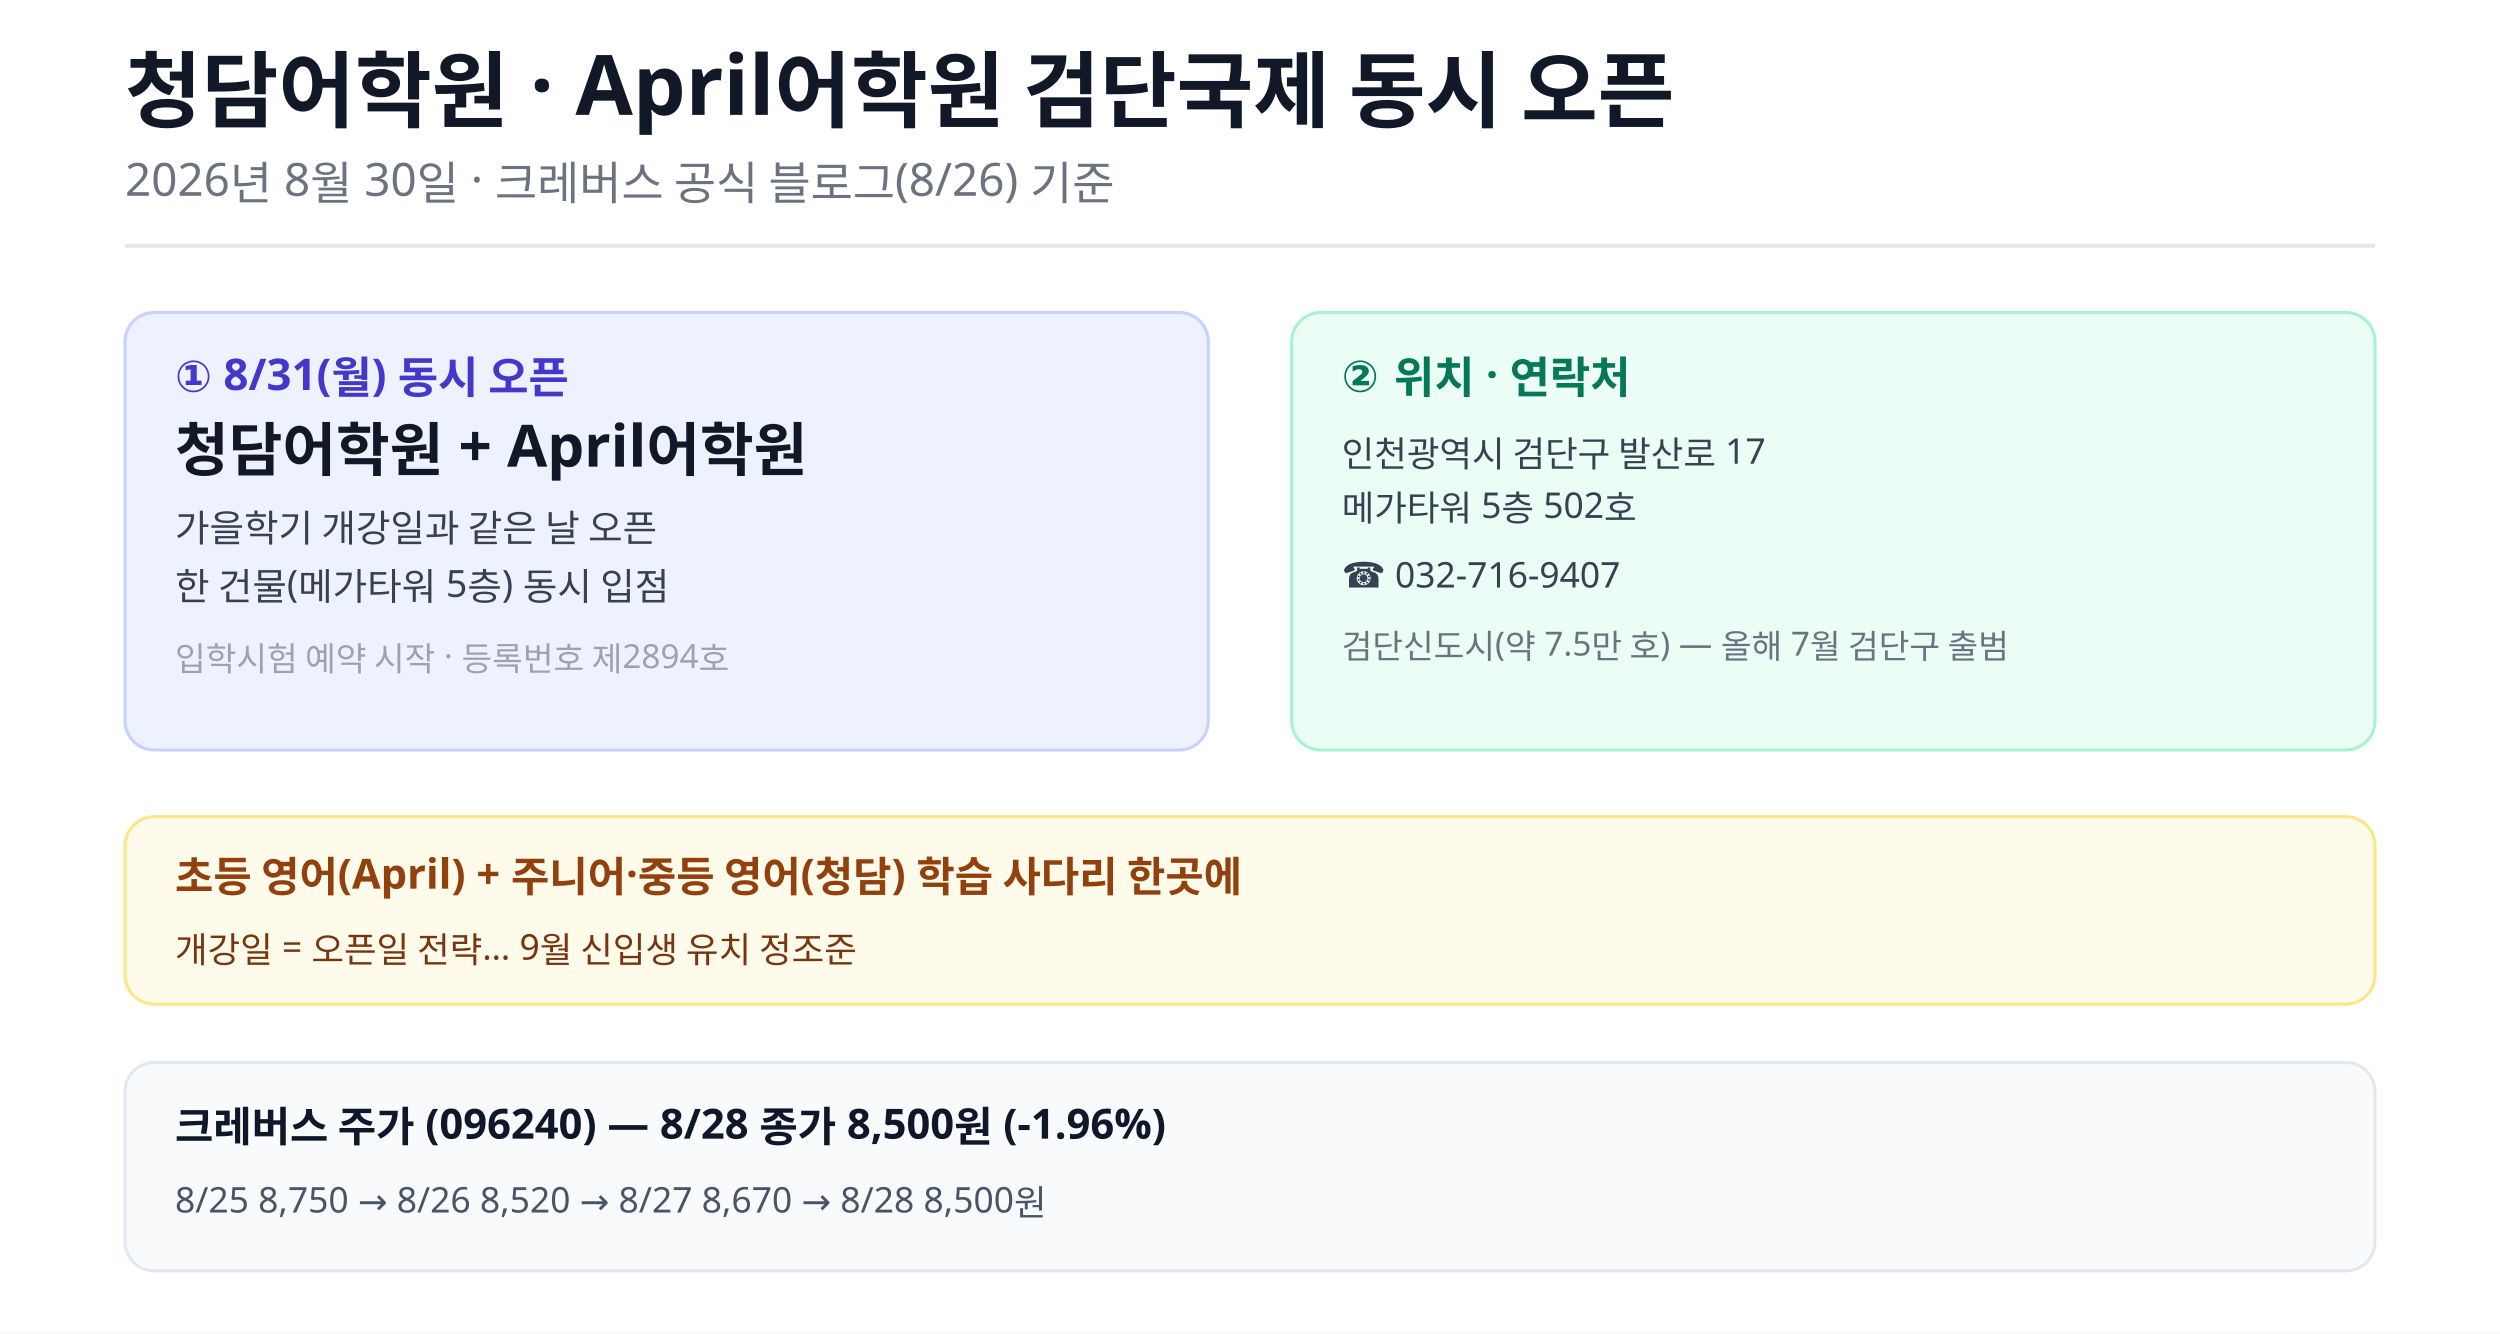
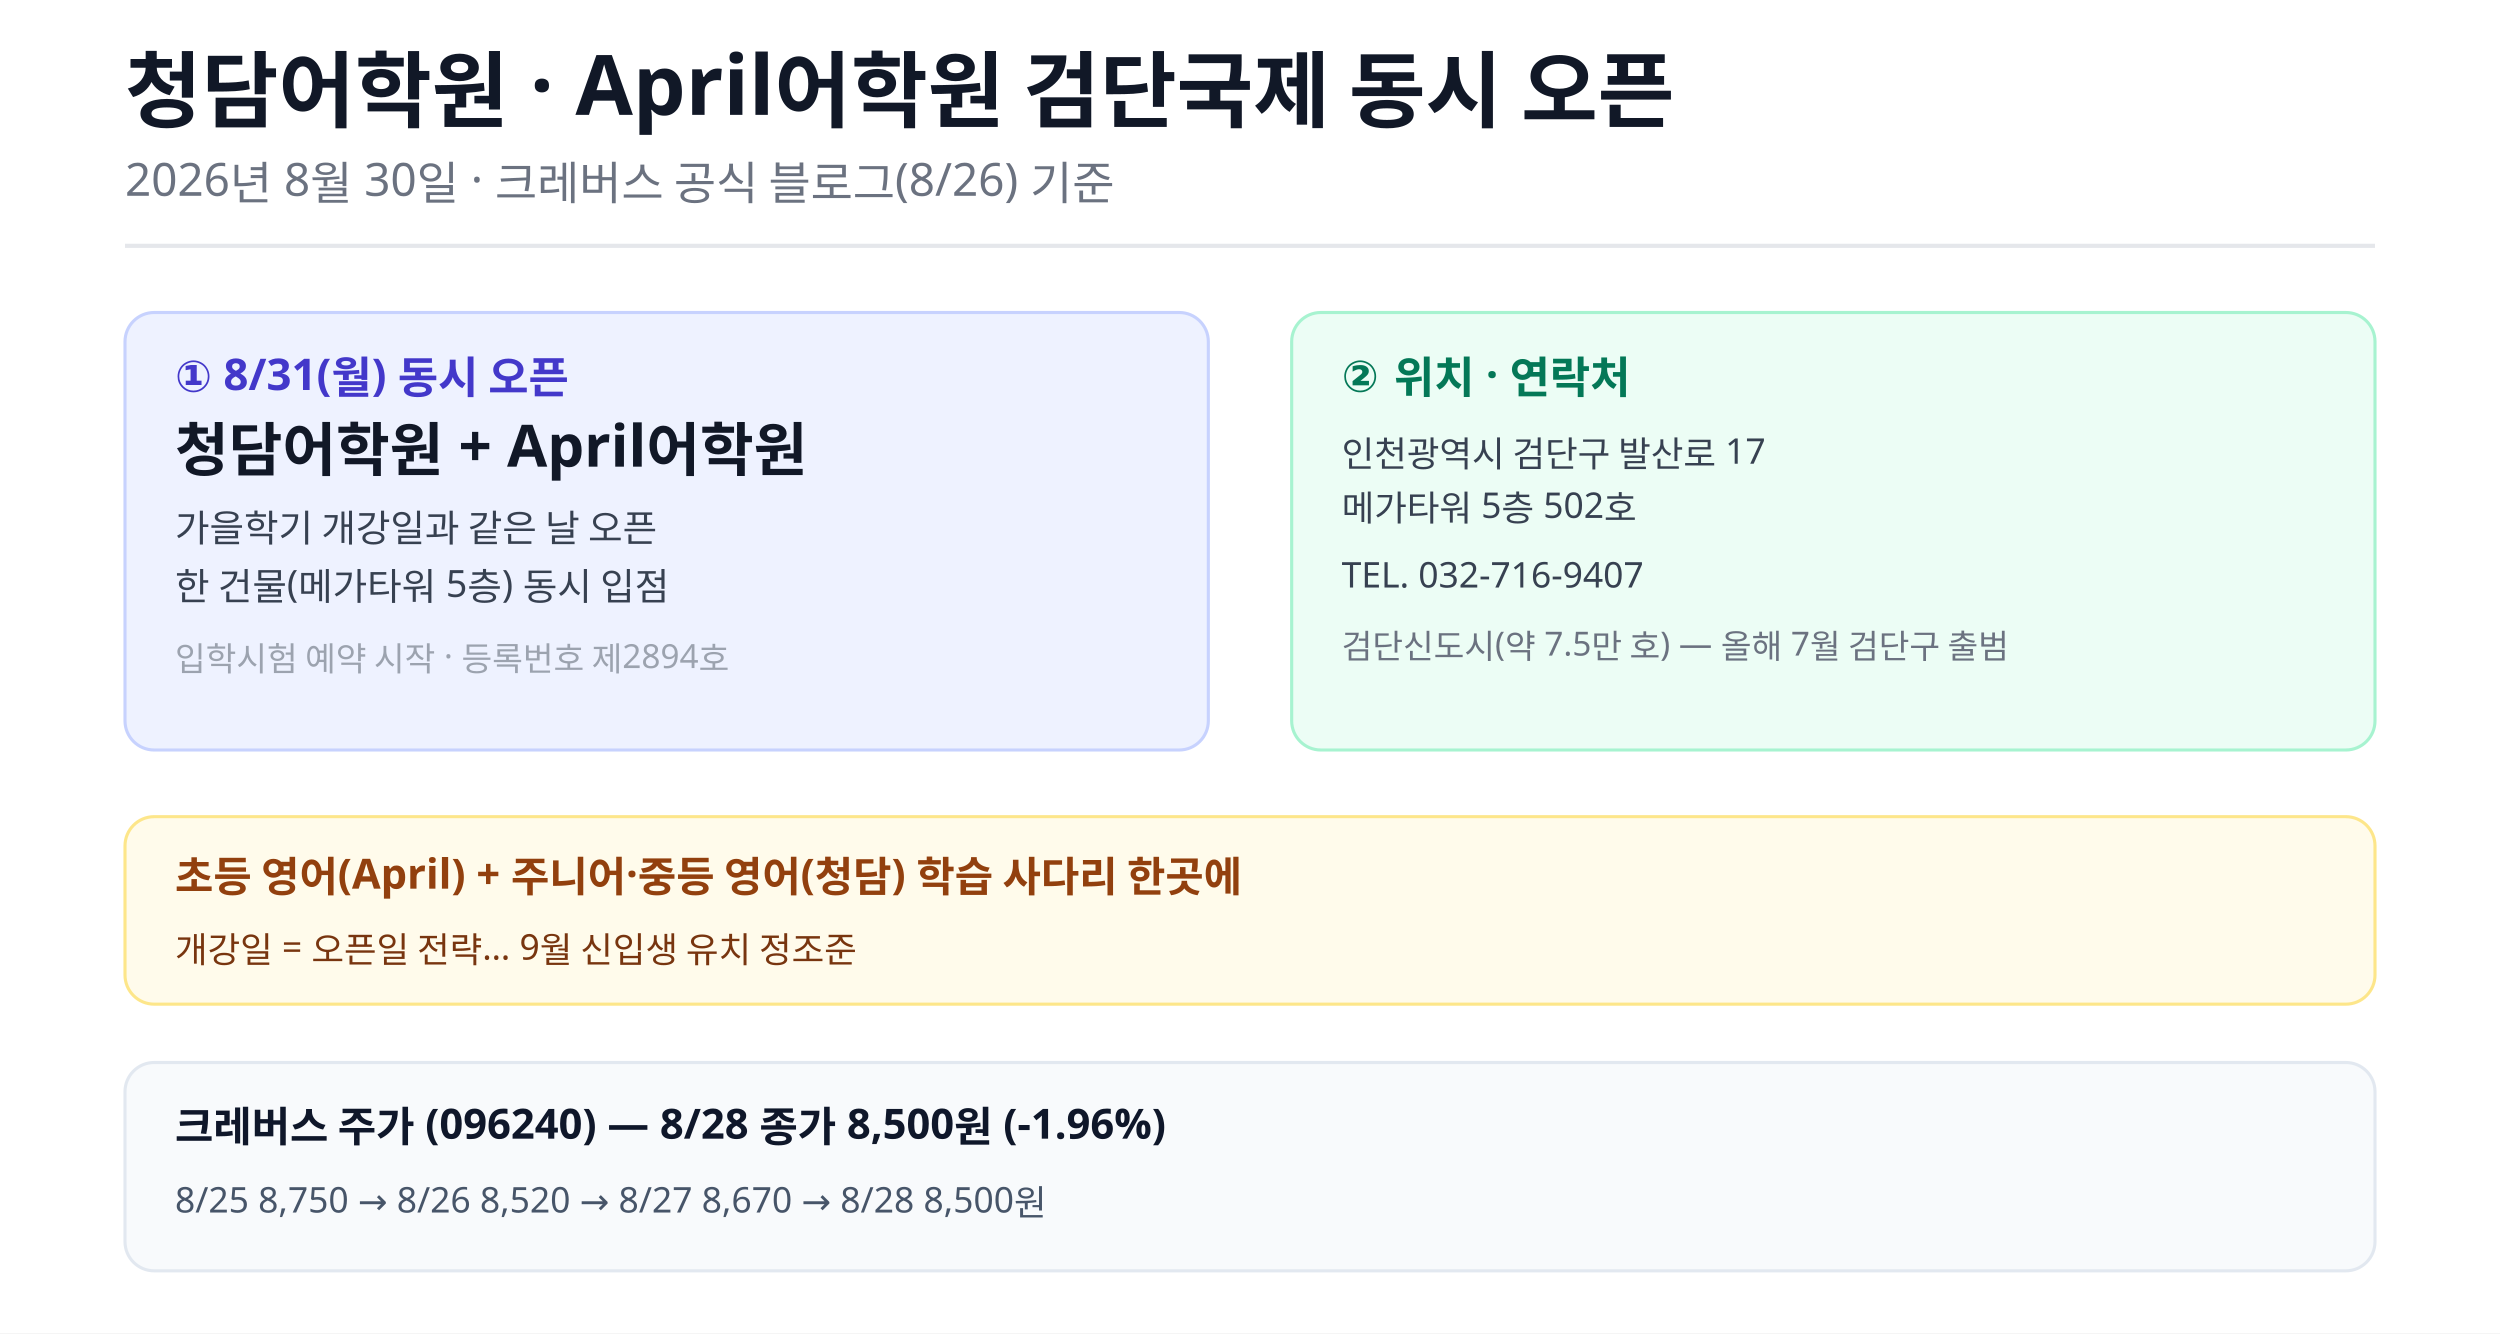
<svg xmlns="http://www.w3.org/2000/svg" width="1200" height="640" viewBox="0 0 1200 640" font-family="Apple SD Gothic Neo, NanumGothic, Noto Sans KR, Malgun Gothic, sans-serif">
  <rect width="1200" height="640" fill="#ffffff" />
  <text x="60" y="58" font-size="40" font-weight="bold" fill="#111827">청담어학원 · April어학원 검단국제 동시 오픈</text>
  <text x="60" y="94" font-size="22" fill="#6b7280">2026년 8월 30일 · 크레버스 공식 블로그(8/26) 기준</text>
  <line x1="60" y1="118" x2="1140" y2="118" stroke="#e5e7eb" stroke-width="2" />
  <rect x="60" y="150" width="520" height="210" rx="14" fill="#eef2ff" stroke="#c7d2fe" stroke-width="1.5" />
  <text x="84" y="188" font-size="21" font-weight="bold" fill="#4338ca">① 8/31(월) 동시 오픈</text>
  <text x="84" y="226" font-size="28" font-weight="bold" fill="#111827">청담어학원 + April어학원</text>
  <text x="84" y="260" font-size="18" fill="#374151">가을학기 개강일과 같은 날 오픈</text>
  <text x="84" y="288" font-size="18" fill="#374151">한 건물(메가타워 5층) 동시 입점</text>
  <text x="84" y="322" font-size="16" fill="#9ca3af">입학시험 예약 시작 · 등록번호 제2894호</text>
  <rect x="620" y="150" width="520" height="210" rx="14" fill="#ecfdf5" stroke="#a7f3d0" stroke-width="1.5" />
  <text x="644" y="188" font-size="21" font-weight="bold" fill="#047857">② 위치 · 연락처</text>
  <text x="644" y="224" font-size="17" fill="#374151">인천광역시 검단구 발산로 17</text>
  <text x="644" y="250" font-size="17" fill="#374151">메가타워 5층 502호</text>
-   <text x="644" y="282" font-size="17" fill="#374151">☎ 032-716-9407</text>
+   <text x="644" y="282" font-size="17" fill="#374151">TEL. 032-716-9407</text>
  <text x="644" y="316" font-size="16" fill="#6b7280">검단신도시(약 7.5만 호) — 올해 7월 검단구 출범</text>
  <rect x="60" y="392" width="1080" height="90" rx="14" fill="#fffbeb" stroke="#fde68a" stroke-width="1.5" />
  <text x="84" y="428" font-size="20" font-weight="bold" fill="#92400e">초등 영어(April) + 주니어·중등 영어(청담) 학습 사다리 한곳에</text>
  <text x="84" y="462" font-size="17" fill="#78350f">개강일 = 오픈일 전략… 9월 신입생 유치 정조준</text>
  <rect x="60" y="510" width="1080" height="100" rx="14" fill="#f8fafc" stroke="#e2e8f0" stroke-width="1.5" />
  <text x="84" y="548" font-size="20" font-weight="bold" fill="#0f172a">크레버스 주가 (096240) — 8/28 종가 8,500원 (-1.96%)</text>
  <text x="84" y="582" font-size="17" fill="#475569">8/25 8,750 → 8/26 8,520 → 8/27 8,670 → 8/28 8,500원</text>
</svg>
